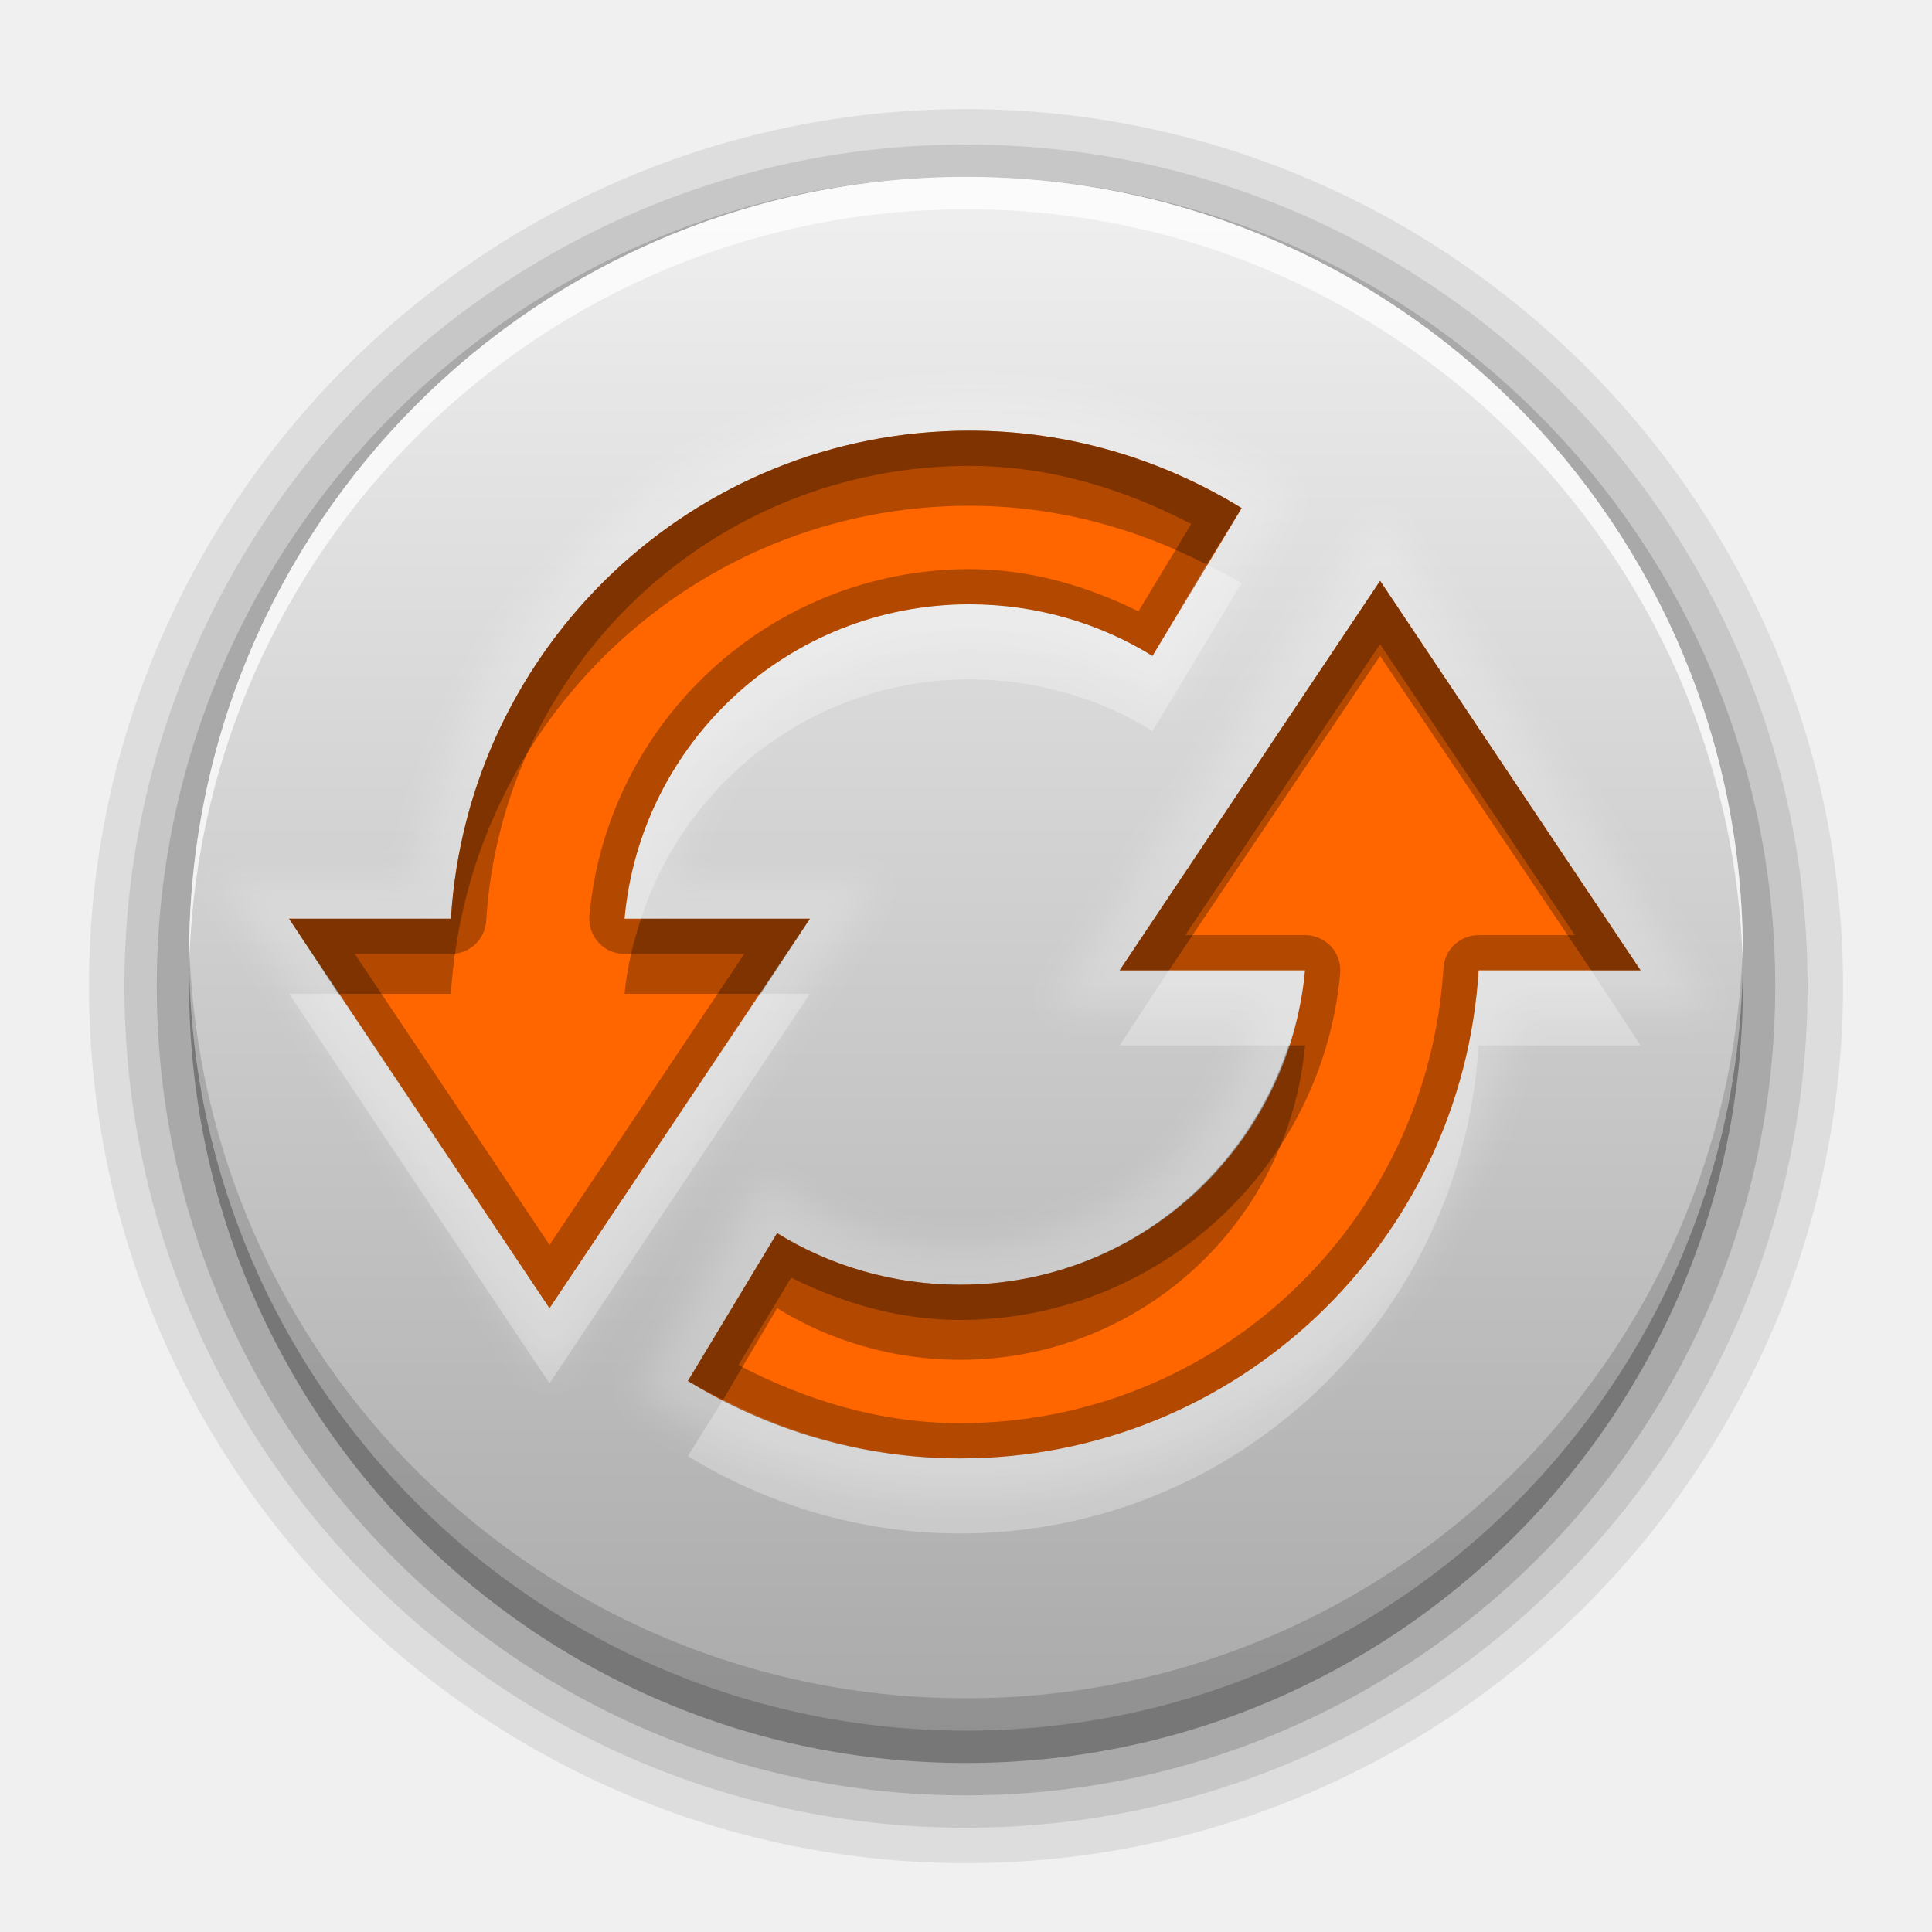
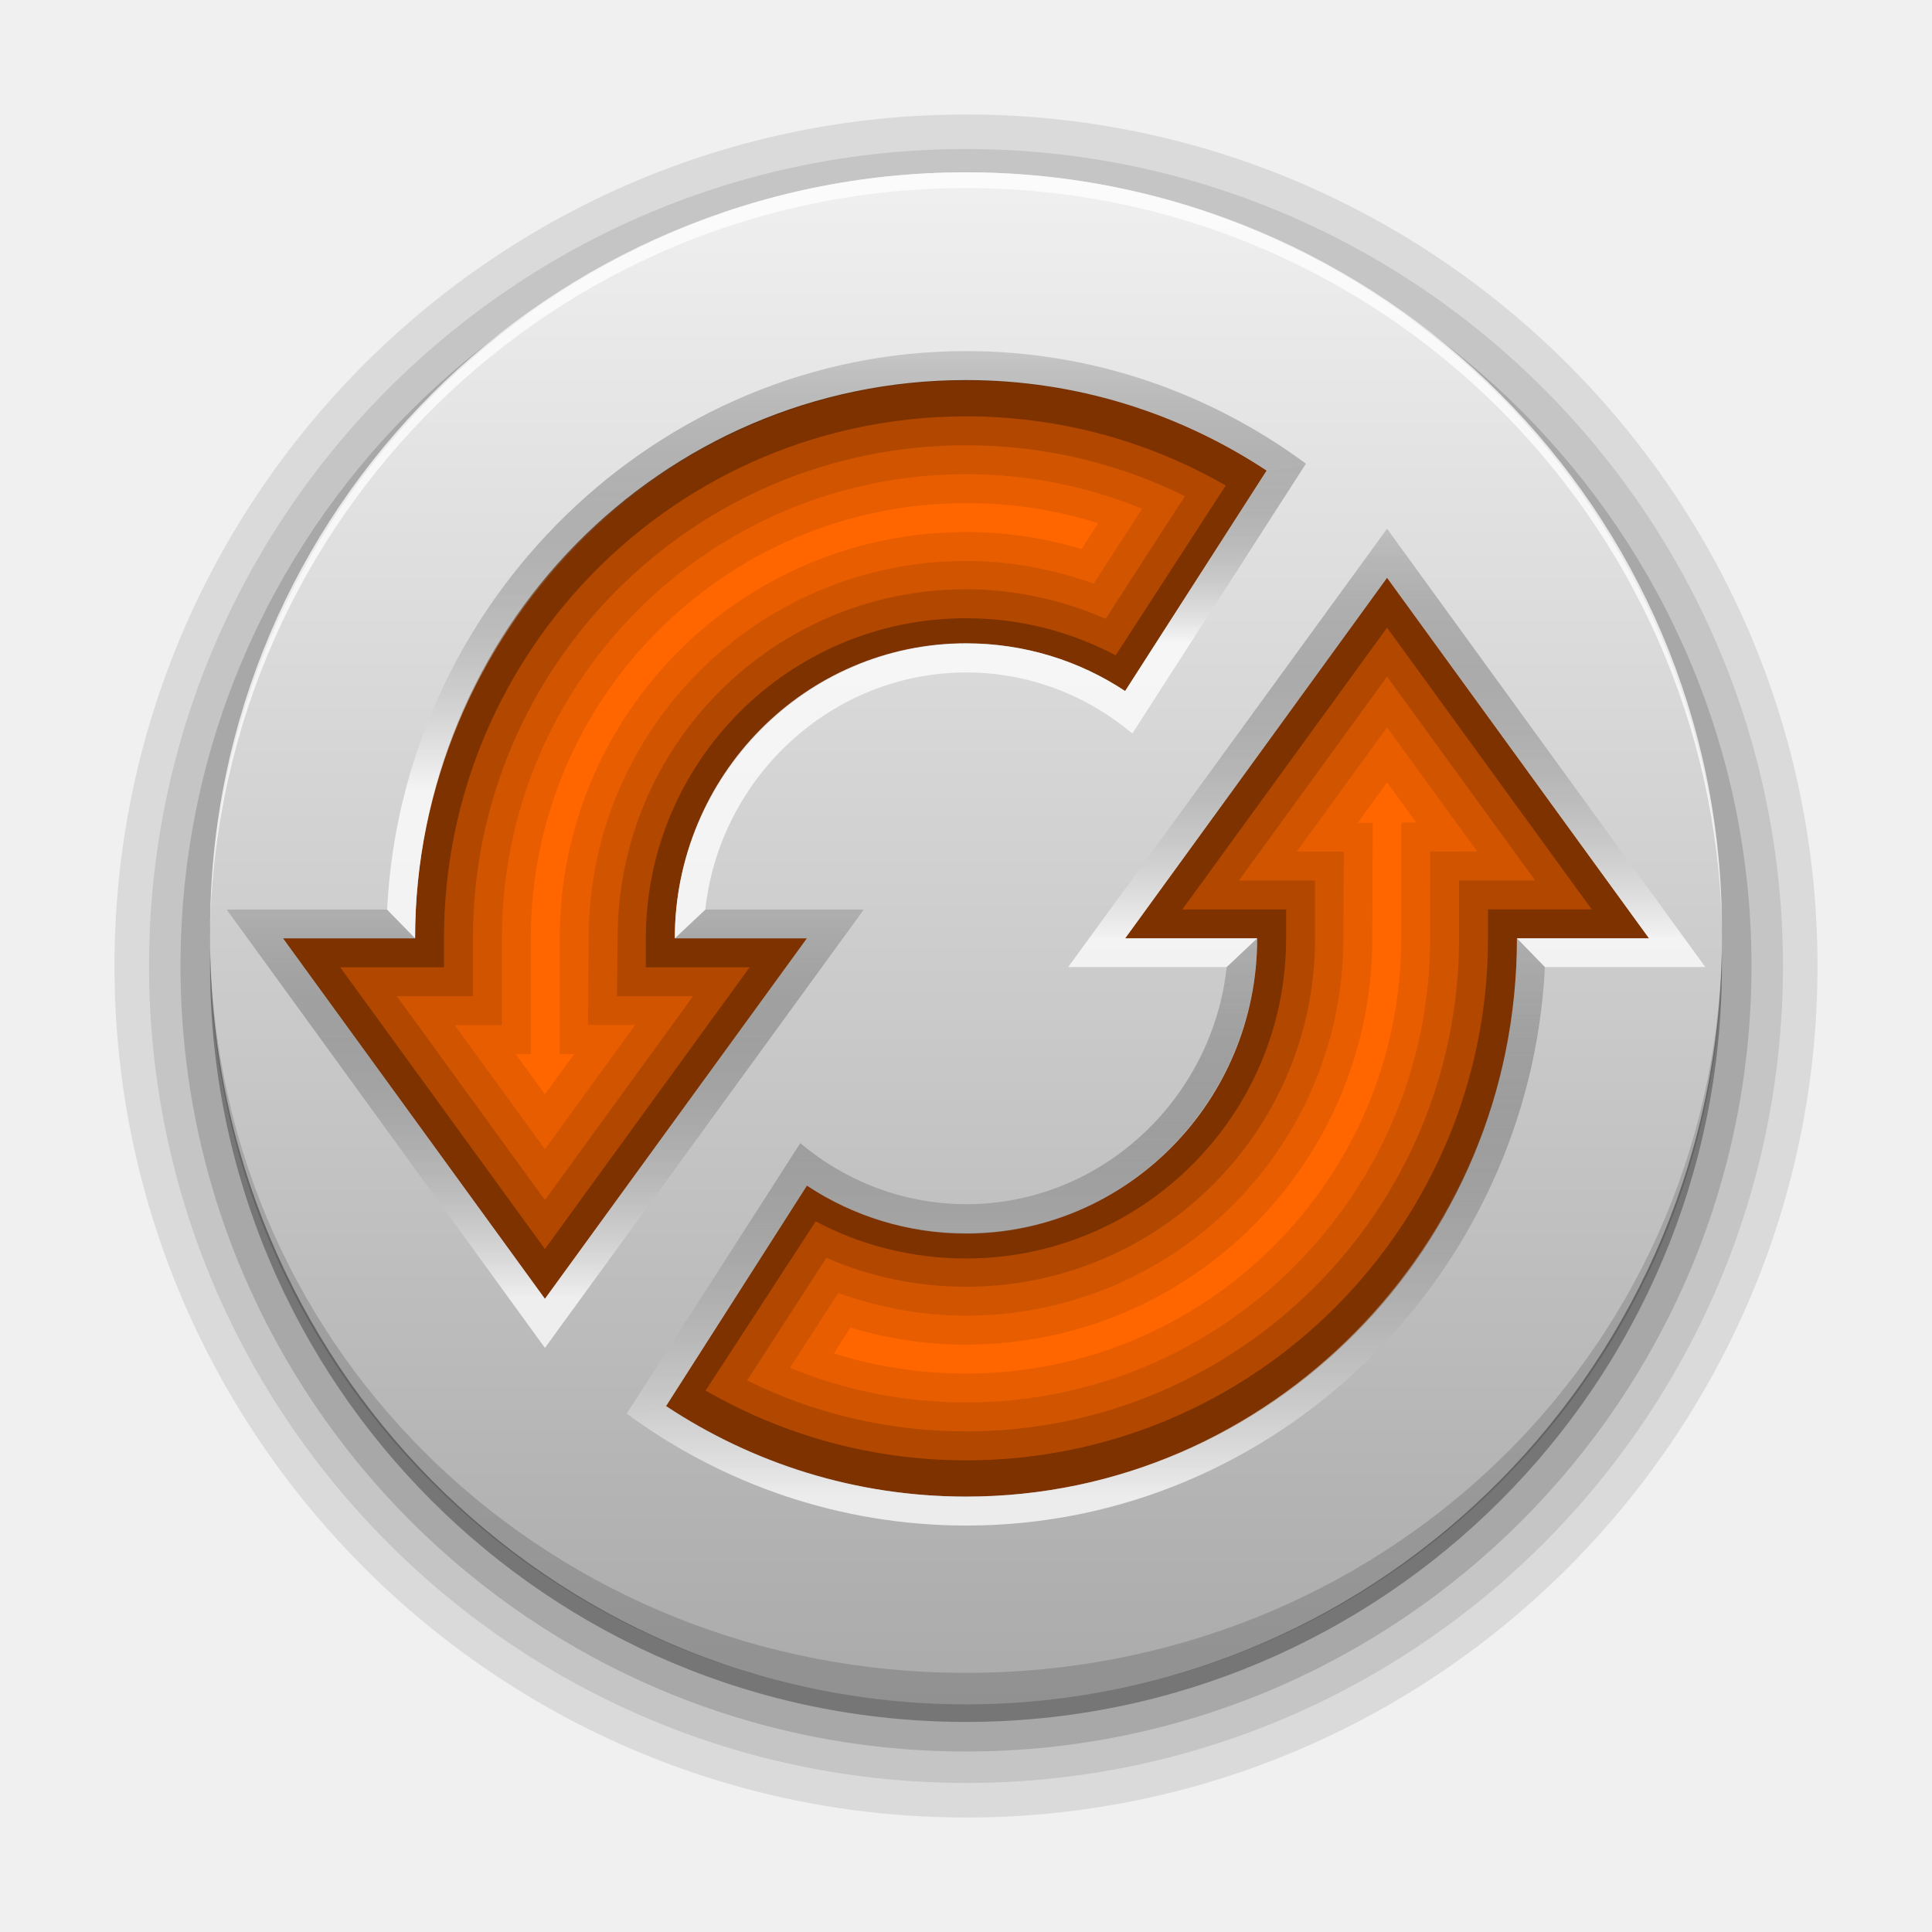
- <svg xmlns="http://www.w3.org/2000/svg" xmlns:xlink="http://www.w3.org/1999/xlink" version="1.0" width="96" height="96" id="svg2408" style="display:inline">
-   <defs id="defs2410">
-     <linearGradient id="linearGradient3637">
-       <stop id="stop3639" style="stop-color:#f0f0f0;stop-opacity:1" offset="0" />
-       <stop id="stop3641" style="stop-color:#dcdcdc;stop-opacity:1" offset="1" />
+ <svg xmlns="http://www.w3.org/2000/svg" xmlns:xlink="http://www.w3.org/1999/xlink" width="96" height="96" id="svg2" version="1.1">
+   <defs id="defs4">
+     <linearGradient id="linearGradient4526">
+       <stop style="stop-color:#ffffff;stop-opacity:0.753;" offset="0" id="stop4528" />
+       <stop style="stop-color:#000000;stop-opacity:0.149;" offset="1" id="stop4530" />
    </linearGradient>
-     <linearGradient x1="45.448" y1="92.54" x2="45.448" y2="7.017" id="ButtonShadow" gradientUnits="userSpaceOnUse" gradientTransform="scale(1.005865,0.994169)">
-       <stop id="stop3750" style="stop-color:#000000;stop-opacity:1" offset="0" />
-       <stop id="stop3752" style="stop-color:#000000;stop-opacity:0.588" offset="1" />
+     <linearGradient id="linearGradient4518">
+       <stop style="stop-color:#000000;stop-opacity:0.149;" offset="0" id="stop4520" />
+       <stop style="stop-color:#ffffff;stop-opacity:0.749;" offset="1" id="stop4522" />
    </linearGradient>
-     <linearGradient id="linearGradient3737">
-       <stop id="stop3739" style="stop-color:#ffffff;stop-opacity:1" offset="0" />
-       <stop id="stop3741" style="stop-color:#ffffff;stop-opacity:0" offset="1" />
+     <linearGradient id="linearGradient4510">
+       <stop style="stop-color:#ffffff;stop-opacity:0.753;" offset="0" id="stop4512" />
+       <stop style="stop-color:#000000;stop-opacity:0.149;" offset="1" id="stop4514" />
    </linearGradient>
-     <linearGradient id="linearGradient3700">
-       <stop id="stop3702" style="stop-color:#2276c5;stop-opacity:1" offset="0" />
-       <stop id="stop3704" style="stop-color:#68baf4;stop-opacity:1" offset="1" />
+     <linearGradient id="linearGradient4454">
+       <stop style="stop-color:#ffffff;stop-opacity:0.753;" offset="0" id="stop4456" />
+       <stop style="stop-color:#000000;stop-opacity:0.149;" offset="1" id="stop4458" />
    </linearGradient>
-     <filter color-interpolation-filters="sRGB" id="filter3174">
-       <feGaussianBlur id="feGaussianBlur3176" stdDeviation="1.71" />
-     </filter>
-     <linearGradient x1="36.357" y1="6" x2="36.357" y2="63.893" id="linearGradient3188" xlink:href="#linearGradient3737" gradientUnits="userSpaceOnUse" />
-     <radialGradient cx="48" cy="90.172" r="42" fx="48" fy="90.172" id="radialGradient3619" xlink:href="#linearGradient3737" gradientUnits="userSpaceOnUse" gradientTransform="matrix(1.157313,0,0,0.9959077,-7.551021,0.1971319)" />
-     <linearGradient x1="48" y1="90" x2="48" y2="5.988" id="linearGradient2843" xlink:href="#linearGradient3700" gradientUnits="userSpaceOnUse" gradientTransform="translate(0,100)" />
-     <clipPath id="clipPath3625">
-       <path d="M 0,0 0,96 96,96 96,0 0,0 z m 12,6 72,0 c 3.324,0 6,2.676 6,6 l 0,72 c 0,3.324 -2.676,6 -6,6 L 12,90 C 8.676,90 6,87.324 6,84 L 6,12 C 6,8.676 8.676,6 12,6 z" id="path3627" style="fill:#ffffff;fill-opacity:1;stroke:none" />
-     </clipPath>
-     <linearGradient x1="44.512" y1="6" x2="44.512" y2="90.015" id="linearGradient3643" xlink:href="#linearGradient3637" gradientUnits="userSpaceOnUse" />
-     <clipPath id="clipPath3649">
-       <rect width="76" height="76" rx="4" ry="4" x="10" y="10" id="rect3651" style="fill:#ffffff;fill-opacity:1;fill-rule:nonzero;stroke:none" />
-     </clipPath>
-     <filter color-interpolation-filters="sRGB" id="filter3657">
-       <feGaussianBlur id="feGaussianBlur3659" stdDeviation="1.14" />
-     </filter>
+     <linearGradient id="linearGradient4446">
+       <stop style="stop-color:#000000;stop-opacity:0.149;" offset="0" id="stop4448" />
+       <stop style="stop-color:#ffffff;stop-opacity:0.753;" offset="1" id="stop4450" />
+     </linearGradient>
+     <linearGradient id="linearGradient4434">
+       <stop style="stop-color:#ffffff;stop-opacity:0.753;" offset="0" id="stop4436" />
+       <stop style="stop-color:#000000;stop-opacity:0.149;" offset="1" id="stop4438" />
+     </linearGradient>
+     <linearGradient id="linearGradient4192">
+       <stop style="stop-color:#000000;stop-opacity:0.078;" offset="0" id="stop4204" />
+       <stop id="stop4210" offset="0.486" style="stop-color:#fafafa;stop-opacity:0.784;" />
+       <stop id="stop4208" offset="0.56" style="stop-color:#000000;stop-opacity:0.078;" />
+       <stop id="stop4200" offset="1" style="stop-color:#fafafa;stop-opacity:0.784;" />
+     </linearGradient>
    <linearGradient id="linearGradient4081">
      <stop id="stop4083" style="stop-color:#aaaaaa;stop-opacity:1" offset="0" />
      <stop id="stop4085" style="stop-color:#f0f0f0;stop-opacity:1" offset="1" />
    </linearGradient>
-     <linearGradient x1="48" y1="72" x2="48" y2="24" id="linearGradient3745" xlink:href="#linearGradient4081" gradientUnits="userSpaceOnUse" />
-     <clipPath id="clipPath3720">
-       <path d="m -100,-74 0,96 96,0 0,-96 -96,0 z m 48.25,20.375 c 5.31,0 10.283,1.532 14.5,4.125 l -4.75,7.875 c -2.817,-1.743 -6.188,-2.75 -9.75,-2.75 -9.63,0 -17.523,7.345 -18.375,16.75 l 9.875,0 -13.875,20.75 -13.875,-20.75 8.625,0 c 0.894,-14.496 12.905,-26 27.625,-26 z m 21.875,8 13.875,20.75 -8.625,0 c -0.894,14.496 -12.905,26 -27.625,26 -5.31,0 -10.283,-1.532 -14.5,-4.125 l 4.75,-7.875 c 2.817,1.743 6.188,2.75 9.75,2.75 9.63,0 17.523,-7.345 18.375,-16.75 l -9.875,0 13.875,-20.75 z" id="path3722" style="opacity:0.3;color:#000000;fill:#ff0000;fill-opacity:1;fill-rule:nonzero;stroke:none;stroke-width:4;marker:none;visibility:visible;display:inline;overflow:visible;enable-background:accumulate" />
-     </clipPath>
-     <filter color-interpolation-filters="sRGB" id="filter3724">
-       <feGaussianBlur id="feGaussianBlur3726" stdDeviation="0.951" />
-     </filter>
-     <linearGradient x1="11" y1="3.937" x2="11" y2="18.083" id="linearGradient3904" gradientUnits="userSpaceOnUse">
-       <stop id="stop3906" style="stop-color:#323232;stop-opacity:1" offset="0" />
-       <stop id="stop3908" style="stop-color:#787878;stop-opacity:1" offset="1" />
+     <linearGradient xlink:href="#linearGradient4081" id="linearGradient3434" gradientUnits="userSpaceOnUse" gradientTransform="matrix(1.56502,0,0,1.585853,54.78335,723.5014)" x1="48" y1="72" x2="48" y2="24" />
+     <linearGradient xlink:href="#linearGradient4081-9" id="linearGradient3434-1" gradientUnits="userSpaceOnUse" gradientTransform="matrix(1.56502,0,0,1.585853,-35.02184,830.7408)" x1="48" y1="72" x2="48" y2="24" />
+     <linearGradient id="linearGradient4081-9">
+       <stop id="stop4083-7" style="stop-color:#aaaaaa;stop-opacity:1" offset="0" />
+       <stop id="stop4085-4" style="stop-color:#f0f0f0;stop-opacity:1" offset="1" />
    </linearGradient>
-     <linearGradient xlink:href="#linearGradient4081" id="linearGradient3968" gradientUnits="userSpaceOnUse" x1="48" y1="72" x2="48" y2="24" gradientTransform="matrix(1.608437,0,0,1.608437,-29.20499,-29.81343)" />
+     <linearGradient y2="24" x2="48" y1="72" x1="48" gradientTransform="matrix(1.56502,0,0,1.585853,-27.1156,926.8628)" gradientUnits="userSpaceOnUse" id="linearGradient4004" xlink:href="#linearGradient4081-9" />
+     <linearGradient xlink:href="#linearGradient4434" id="linearGradient4444" x1="32.328" y1="1097.856" x2="32.328" y2="1078.534" gradientUnits="userSpaceOnUse" gradientTransform="translate(32.1875,18.5468)" />
+     <linearGradient xlink:href="#linearGradient4446" id="linearGradient4452" x1="64.516" y1="112.969" x2="64.516" y2="134.797" gradientUnits="userSpaceOnUse" />
+     <linearGradient xlink:href="#linearGradient4454" id="linearGradient4460" x1="85.438" y1="1083.862" x2="85.438" y2="1071.812" gradientUnits="userSpaceOnUse" />
+     <linearGradient xlink:href="#linearGradient4434" id="linearGradient4467" gradientUnits="userSpaceOnUse" gradientTransform="translate(32.1875,18.5468)" x1="32.328" y1="1097.856" x2="32.328" y2="1078.534" />
+     <linearGradient xlink:href="#linearGradient4454" id="linearGradient4469" gradientUnits="userSpaceOnUse" x1="85.438" y1="1083.862" x2="85.438" y2="1071.812" />
+     <linearGradient xlink:href="#linearGradient4446" id="linearGradient4471" gradientUnits="userSpaceOnUse" x1="64.516" y1="112.969" x2="64.516" y2="134.797" />
+     <linearGradient xlink:href="#linearGradient4510" id="linearGradient4516" x1="156.969" y1="140.062" x2="156.969" y2="119.719" gradientUnits="userSpaceOnUse" />
+     <linearGradient xlink:href="#linearGradient4518" id="linearGradient4524" x1="137.938" y1="1096.425" x2="137.938" y2="1124.11" gradientUnits="userSpaceOnUse" />
+     <linearGradient xlink:href="#linearGradient4526" id="linearGradient4532" x1="136.062" y1="1124.175" x2="136.062" y2="1096.425" gradientUnits="userSpaceOnUse" />
+     <linearGradient xlink:href="#linearGradient4510" id="linearGradient4539" gradientUnits="userSpaceOnUse" x1="156.969" y1="140.062" x2="156.969" y2="119.719" />
+     <linearGradient xlink:href="#linearGradient4526" id="linearGradient4541" gradientUnits="userSpaceOnUse" x1="136.062" y1="1124.175" x2="136.062" y2="1096.425" />
+     <linearGradient xlink:href="#linearGradient4518" id="linearGradient4543" gradientUnits="userSpaceOnUse" x1="137.938" y1="1096.425" x2="137.938" y2="1124.181" />
  </defs>
-   <path style="opacity:0.08;fill:#000000;fill-opacity:1;stroke:none" d="M 48,5.421 C 24.002,5.421 4.421,25.002 4.421,49 4.421,72.998 24.002,92.579 48,92.579 71.998,92.579 91.579,72.998 91.579,49 91.579,25.002 71.998,5.421 48,5.421 z" id="path3085" />
-   <path style="opacity:0.1;fill:#000000;fill-opacity:1;stroke:none" d="M 48,7.181 C 24.949,7.181 6.181,25.949 6.181,49 6.181,72.051 24.949,90.819 48,90.819 71.051,90.819 89.819,72.051 89.819,49 89.819,25.949 71.051,7.181 48,7.181 z" id="path3081" />
-   <path style="opacity:0.15;fill:#000000;fill-opacity:1;stroke:none" d="M 48,8.789 C 25.807,8.789 7.789,26.807 7.789,49 7.789,71.193 25.807,89.211 48,89.211 70.193,89.211 88.211,71.193 88.211,49 88.211,26.807 70.193,8.789 48,8.789 z" id="path3077" />
-   <path style="opacity:0.3;fill:#000000;fill-opacity:1;stroke:none" d="M 48,10.398 C 26.68,10.398 9.398,27.68 9.398,49 9.398,70.32 26.68,87.602 48,87.602 69.32,87.602 86.602,70.32 86.602,49 86.602,27.68 69.32,10.398 48,10.398 z" id="path3073" />
-   <path style="fill:url(#linearGradient3968);fill-opacity:1;stroke:none" d="m 48,8.789 c -21.32,0 -38.602,17.283 -38.602,38.602 0,21.32 17.283,38.602 38.602,38.602 21.32,0 38.602,-17.283 38.602,-38.602 C 86.602,26.072 69.32,8.789 48,8.789 z" id="path3069" />
-   <path style="opacity:0.75;fill:#ffffff;fill-opacity:1;stroke:none" d="m 48,8.789 c -21.32,0 -38.602,17.283 -38.602,38.602 0,0.266 -0.006,0.539 0,0.804 C 9.822,27.244 26.947,10.398 48,10.398 c 21.053,0 38.178,16.847 38.602,37.798 0.006,-0.265 0,-0.538 0,-0.804 C 86.602,26.072 69.32,8.789 48,8.789 z" id="path3065" />
-   <path style="opacity:0.15;fill:#000000;fill-opacity:1;stroke:none" d="m 9.398,46.587 c -0.006,0.265 0,0.538 0,0.804 0,21.32 17.283,38.602 38.602,38.602 21.32,0 38.602,-17.283 38.602,-38.602 0,-0.266 0.006,-0.539 0,-0.804 C 86.178,67.539 69.053,84.386 48,84.386 26.947,84.386 9.822,67.539 9.398,46.587 z" id="path3735" />
-   <path style="opacity:0.2;fill:none;stroke:#ffffff;stroke-width:4;stroke-miterlimit:4;stroke-dasharray:none;display:inline;filter:url(#filter3724)" id="path3711" clip-path="url(#clipPath3720)" transform="matrix(0.9327146,0,0,0.9327146,96.44114,71.41639)" d="m -51.75,-53.625 c -14.72,-3e-6 -26.731,11.504 -27.625,26 l -8.625,0 13.875,20.75 13.875,-20.75 -9.875,0 c 0.852,-9.405 8.745,-16.75 18.375,-16.75 3.562,10e-7 6.933,1.007 9.75,2.75 l 4.75,-7.875 c -4.217,-2.593 -9.19,-4.125 -14.5,-4.125 z m 21.875,8 -13.875,20.75 9.875,0 c -0.852,9.405 -8.745,16.75 -18.375,16.75 -3.562,0 -6.933,-1.007 -9.75,-2.75 L -66.75,-3 c 4.217,2.593 9.19,4.125 14.5,4.125 14.72,4e-6 26.731,-11.504 27.625,-26 l 8.625,0 -13.875,-20.75 z" />
-   <path style="fill:#ff6600;fill-opacity:1;stroke:none;display:inline" id="Symbol" d="m 48.173,21.4 c -13.73,-3e-6 -24.932,10.73 -25.766,24.251 l -8.045,0 12.941,19.354 12.941,-19.354 -9.211,0 c 0.795,-8.772 8.156,-15.623 17.139,-15.623 3.322,0 6.466,0.939 9.094,2.565 L 61.698,25.247 C 57.764,22.829 53.126,21.4 48.173,21.4 z m 20.403,7.462 -12.941,19.354 9.211,0 c -0.795,8.772 -8.156,15.623 -17.139,15.623 -3.322,0 -6.466,-0.939 -9.094,-2.565 l -4.43,7.345 c 3.934,2.418 8.571,3.847 13.524,3.847 13.73,0 24.932,-10.73 25.766,-24.251 l 8.045,0 -12.941,-19.354 z" />
-   <path style="opacity:0.3;fill:#000000;fill-opacity:1;stroke:none;display:inline" id="path3762" d="m 48.173,21.4 c -13.73,-3e-6 -24.932,10.73 -25.766,24.251 l -8.045,0 2.448,3.731 5.596,0 C 23.241,35.86 34.443,25.13 48.173,25.13 c 4.24,0 8.241,1.096 11.776,2.915 l 1.749,-2.798 C 57.764,22.829 53.126,21.4 48.173,21.4 z m 20.403,7.462 -12.941,19.354 2.448,0 10.493,-15.623 10.493,15.623 2.448,0 L 68.576,28.861 z M 31.851,45.65 c -0.394,1.207 -0.698,2.422 -0.816,3.731 l 6.762,0 2.448,-3.731 -8.394,0 z m 32.179,6.296 c -2.249,6.883 -8.68,11.892 -16.323,11.892 -3.322,0 -6.466,-0.939 -9.094,-2.565 l -4.43,7.345 c 0.566,0.348 1.155,0.627 1.749,0.933 l 2.682,-4.547 c 2.628,1.626 5.772,2.565 9.094,2.565 8.982,0 16.344,-6.851 17.139,-15.623 l -0.816,0 z" />
-   <path style="opacity:0.3;fill:#ffffff;fill-opacity:1;stroke:none;display:inline" id="path3771" d="m 59.949,28.045 -2.682,4.547 c -2.628,-1.626 -5.772,-2.565 -9.094,-2.565 -8.982,0 -16.344,6.851 -17.139,15.623 l 0.816,0 c 2.249,-6.883 8.68,-11.892 16.323,-11.892 3.322,0 6.466,0.939 9.094,2.565 l 4.43,-7.345 C 61.131,28.63 60.543,28.351 59.949,28.045 z m -1.865,20.17 -2.448,3.731 8.394,0 c 0.394,-1.207 0.698,-2.422 0.816,-3.731 l -6.762,0 z m 15.39,0 c -0.834,13.521 -12.037,24.251 -25.766,24.251 -4.24,0 -8.241,-1.096 -11.776,-2.915 l -1.749,2.798 c 3.934,2.418 8.571,3.847 13.524,3.847 13.73,0 24.932,-10.73 25.766,-24.251 l 8.045,0 -2.448,-3.731 -5.596,0 z m -59.111,1.166 12.941,19.354 12.941,-19.354 -2.448,0 -10.493,15.623 -10.493,-15.623 -2.448,0 z" />
-   <path style="opacity:0.3;fill:#000000;fill-opacity:1;stroke:none;display:inline" id="path3728" d="m 48.173,21.4 c -13.73,-3e-6 -24.932,10.73 -25.766,24.251 l -8.045,0 12.941,19.354 12.941,-19.354 -9.211,0 c 0.795,-8.772 8.156,-15.623 17.139,-15.623 3.322,0 6.466,0.939 9.094,2.565 L 61.698,25.247 C 57.764,22.829 53.126,21.4 48.173,21.4 z m 0,1.749 c 3.999,0 7.692,1.151 11.018,2.886 l -2.623,4.343 c -2.552,-1.262 -5.371,-2.099 -8.394,-2.099 -9.87,0 -18.012,7.57 -18.887,17.226 a 1.747,1.747 0 0 0 1.749,1.895 l 5.946,0 -9.677,14.457 -9.677,-14.457 4.78,0 a 1.747,1.747 0 0 0 1.749,-1.632 C 24.934,33.148 35.353,23.148 48.173,23.148 z m 20.403,5.713 -12.941,19.354 9.211,0 c -0.795,8.772 -8.156,15.623 -17.139,15.623 -3.322,0 -6.466,-0.939 -9.094,-2.565 l -4.43,7.345 c 3.934,2.418 8.571,3.847 13.524,3.847 13.73,0 24.932,-10.73 25.766,-24.251 l 8.045,0 -12.941,-19.354 z m 0,3.148 9.677,14.457 -4.78,0 a 1.747,1.747 0 0 0 -1.749,1.632 C 70.946,60.717 60.527,70.717 47.707,70.717 c -3.999,0 -7.691,-1.151 -11.018,-2.886 l 2.623,-4.343 c 2.552,1.262 5.371,2.099 8.394,2.099 9.87,0 18.012,-7.57 18.887,-17.226 a 1.747,1.747 0 0 0 -1.749,-1.895 l -5.946,0 9.677,-14.457 z" />
+   <g id="layer1" transform="translate(0,-956.3622)">
+     <path style="fill:#ff6600;fill-opacity:1;stroke:none" id="path3985" d="m 83,48 a 35,35 0 1 1 -70,0 35,35 0 1 1 70,0 z" transform="translate(0,956.3622)" />
+     <path style="opacity:0.09;fill:#000000;fill-opacity:1;stroke:none;display:inline" d="m 48,962.05 c -23.327,0 -42.312,18.985 -42.312,42.312 0,23.327 18.986,42.312 42.312,42.312 23.327,0 42.312,-18.985 42.312,-42.312 0,-23.327 -18.986,-42.312 -42.312,-42.312 z m 0,19.312 c 2.285,0 4.495,0.343 6.562,1 l -0.812,1.281 c -1.825,-0.543 -3.749,-0.844 -5.75,-0.844 -11.148,0 -20.188,9.04 -20.188,20.188 l 0,5.75 0.719,0 -1.453,2 -1.453,-2 0.75,0 0,-5.75 c 0,-11.945 9.68,-21.625 21.625,-21.625 z m 20.923,13.877 1.452,1.998 -0.745,0.005 -0.005,5.745 c 0,11.944 -9.68,21.625 -21.625,21.625 -2.285,0 -4.495,-0.343 -6.562,-1 l 0.812,-1.281 c 1.825,0.542 3.749,0.844 5.75,0.844 11.148,0 20.188,-9.04 20.188,-20.188 l 0.024,-5.742 -0.746,3e-5 z" id="path5333" />
+     <path style="opacity:0.1;fill:#000000;fill-opacity:1;stroke:none;display:inline" d="m 48,963.768 c -22.392,0 -40.594,18.201 -40.594,40.594 0,22.392 18.201,40.594 40.594,40.594 22.392,0 40.594,-18.201 40.594,-40.594 0,-22.392 -18.201,-40.594 -40.594,-40.594 z m 0,16.156 c 3.099,0 6.051,0.61 8.75,1.719 l -2.406,3.719 c -1.984,-0.715 -4.113,-1.125 -6.344,-1.125 -10.354,0 -18.75,8.396 -18.75,18.75 l -0.032,4.305 2.344,0 -4.484,6.18 -4.484,-6.172 2.344,0 0,-4.312 c 0,-12.739 10.324,-23.063 23.062,-23.063 z m 20.922,12.578 4.484,6.172 -2.341,0.003 -0.003,4.31 c 0,12.739 -10.324,23.062 -23.062,23.062 -3.099,0 -6.051,-0.611 -8.75,-1.719 l 2.406,-3.719 c 1.984,0.715 4.113,1.125 6.344,1.125 10.354,0 18.75,-8.396 18.75,-18.75 l 0.026,-4.308 -2.34,-0.002 z" id="path5329" />
+     <path style="opacity:0.15;fill:#000000;fill-opacity:1;stroke:none;display:inline" d="m 48,965.331 c -21.534,0 -39.031,17.497 -39.031,39.031 0,21.534 17.497,39.031 39.031,39.031 21.534,0 39.031,-17.497 39.031,-39.031 0,-21.534 -17.497,-39.031 -39.031,-39.031 z m 0,13.156 c 3.904,0 7.6,0.907 10.875,2.531 l -3.938,6.094 c -2.126,-0.93 -4.469,-1.469 -6.938,-1.469 -9.577,0 -17.312,7.766 -17.312,17.344 l -0.031,2.875 3.781,0 -7.359,10.13 -7.359,-10.13 3.781,0 c 0,0 3.19e-4,-2.875 0,-2.875 0,-13.531 10.969,-24.5 24.5,-24.5 z m 20.922,11.496 7.359,10.129 -3.781,0 c 0,0 0.005,2.875 0,2.875 0,13.531 -10.969,24.5 -24.5,24.5 -3.904,0 -7.6,-0.907 -10.875,-2.531 l 3.938,-6.094 c 2.123,0.927 4.468,1.438 6.938,1.438 9.577,0 17.344,-7.735 17.344,-17.312 l 0,-2.875 -3.781,0 z" id="path5325" />
+     <path style="opacity:0.3;fill:#000000;fill-opacity:1;stroke:none;display:inline" d="m 48,966.8 c -20.744,0 -37.563,16.818 -37.563,37.562 0,20.744 16.818,37.562 37.563,37.562 20.744,0 37.562,-16.818 37.562,-37.562 0,-20.744 -16.818,-37.562 -37.562,-37.562 z m 0,10.25 c 4.7,0 9.104,1.251 12.906,3.438 l -5.469,8.438 c -2.219,-1.176 -4.754,-1.844 -7.438,-1.844 -8.779,0 -15.906,7.128 -15.906,15.906 l 0,1.438 5.156,0 -10.172,14 -10.172,-14 5.156,0 0,-1.438 c 0,-14.323 11.614,-25.937 25.938,-25.937 z m 20.922,10.5 10.172,14 -5.156,0 0,1.438 c 0,14.323 -11.614,25.938 -25.938,25.938 -4.715,0 -9.127,-1.269 -12.938,-3.469 l 5.469,-8.406 c 2.225,1.184 4.775,1.844 7.469,1.844 8.779,0 15.906,-7.128 15.906,-15.906 l 0,-1.438 -5.156,0 z" id="path5321" />
+     <path style="fill:url(#linearGradient3434);fill-opacity:1;stroke:none;display:inline" d="m 129.899,761.563 c -20.744,0 -37.563,17.042 -37.563,38.062 0,21.02 16.818,38.062 37.563,38.062 20.744,0 37.562,-17.042 37.562,-38.062 0,-21.02 -16.818,-38.062 -37.562,-38.062 z m 0,10.323 c 5.51,0 10.643,1.658 14.938,4.497 l -7.031,10.956 c -2.272,-1.504 -4.992,-2.375 -7.906,-2.375 -7.986,0 -14.469,6.569 -14.469,14.661 l 6.562,0 -13.016,17.914 -13.016,-17.914 6.563,0 c 0,-15.32 12.256,-27.739 27.375,-27.739 z m 20.922,9.825 13.016,17.914 -6.562,0 c 0,15.32 -12.256,27.739 -27.375,27.739 -5.501,0 -10.616,-1.667 -14.906,-4.497 l 7,-10.956 c 2.272,1.504 4.992,2.375 7.906,2.375 7.986,0 14.469,-6.569 14.469,-14.661 l -6.562,0 z" id="path5317" />
+     <path style="fill:url(#linearGradient4004);fill-opacity:1;stroke:none;display:inline" d="m 48,964.925 c -20.744,0 -37.562,17.042 -37.562,38.062 0,21.02 16.818,38.062 37.562,38.062 20.744,0 37.562,-17.042 37.562,-38.062 0,-21.02 -16.818,-38.062 -37.562,-38.062 z m 0,10.323 c 5.51,0 10.643,1.658 14.938,4.497 l -7.031,10.956 c -2.272,-1.504 -4.992,-2.375 -7.906,-2.375 -7.986,0 -14.469,6.569 -14.469,14.661 l 6.562,0 -13.016,17.914 -13.015,-17.914 6.562,0 c 0,-15.32 12.256,-27.739 27.375,-27.739 z m 20.922,9.825 13.016,17.914 -6.562,0 c 0,15.32 -12.256,27.739 -27.375,27.739 -5.501,0 -10.616,-1.667 -14.906,-4.497 l 7,-10.956 c 2.272,1.504 4.992,2.375 7.906,2.375 7.986,0 14.469,-6.569 14.469,-14.661 l -6.562,0 z" id="path5317-9" />
+     <path style="fill:#ffffff;fill-opacity:0.749;stroke:none;display:inline" d="m 48,964.925 c -20.723,0 -37.529,16.847 -37.562,37.562 0.446,-20.357 17.098,-36.781 37.562,-36.781 20.464,0 37.117,16.424 37.562,36.781 C 85.529,981.772 68.723,964.925 48,964.925 z" id="path3838" />
+     <path style="fill:#000000;fill-opacity:0.149;stroke:none;display:inline" d="m 10.438,1003.487 c 0.034,20.715 16.839,37.562 37.562,37.562 20.723,0 37.529,-16.847 37.562,-37.562 -0.446,20.355 -17.098,36 -37.562,36 -20.464,0 -37.117,-15.645 -37.562,-36 z" id="path3758" />
+     <g id="g4462" transform="translate(-37.422,-95.5232)">
+       <path id="path4156-4" d="m 56.656,1097.081 -7.969,0 15.812,21.781 15.844,-21.781 -7.875,0 -1.516,1.429 6.562,0 -13.016,17.914 -13.015,-17.914 6.562,0 z" style="fill:url(#linearGradient4467);fill-opacity:1;stroke:none" />
+       <path id="path4156-7" d="m 100.359,1075.268 -7.031,10.956 c -2.268,-1.507 -4.984,-2.362 -7.891,-2.362 -7.991,0 -14.484,6.657 -14.484,14.648 l 1.516,-1.429 c 0.71,-6.549 6.253,-11.781 12.969,-11.781 3.134,0 6.002,1.149 8.25,3.031 l 8.625,-13.406 z" style="fill:url(#linearGradient4469);fill-opacity:1;stroke:none" />
+       <path id="path4156-7-5" transform="translate(0,956.3622)" d="m 85.438,112.969 c -15.425,0 -28.025,12.491 -28.781,27.75 l 1.391,1.422 c 0,-15.119 12.272,-27.703 27.39,-27.703 5.51,0 10.627,1.603 14.922,4.468 l 1.953,-0.343 c -4.743,-3.503 -10.574,-5.594 -16.875,-5.594 z" style="fill:url(#linearGradient4471);fill-opacity:1;stroke:none" />
+     </g>
+     <g id="g4534" transform="translate(-88.04687,-93.44572)">
+       <path id="path4023-2" transform="translate(0,956.3622)" d="M 156.969,119.719 141.125,141.5 l 7.875,0 1.516,-1.429 -6.562,0 13.016,-17.914 13.016,17.914 -6.562,0 1.391,1.429 7.969,0 z" style="fill:url(#linearGradient4539);fill-opacity:1;stroke:none" />
+       <path id="path4023-22" d="m 163.422,1096.433 c 0,15.119 -12.241,27.742 -27.359,27.742 -5.501,0 -10.631,-1.643 -14.922,-4.499 l -1.953,0.374 c 4.736,3.488 10.589,5.562 16.875,5.562 15.425,0 27.994,-12.491 28.75,-27.75 z" style="fill:url(#linearGradient4541);fill-opacity:1;stroke:none" />
+       <path id="path4023-7" d="m 149,1097.862 c -0.71,6.549 -6.221,11.781 -12.938,11.781 -3.134,0 -6.002,-1.149 -8.25,-3.031 l -8.625,13.438 1.953,-0.374 7,-10.956 c 2.268,1.507 5.015,2.393 7.922,2.393 7.991,0 14.453,-6.688 14.453,-14.679 z" style="fill:url(#linearGradient4543);fill-opacity:1;stroke:none" />
+     </g>
+   </g>
</svg>
